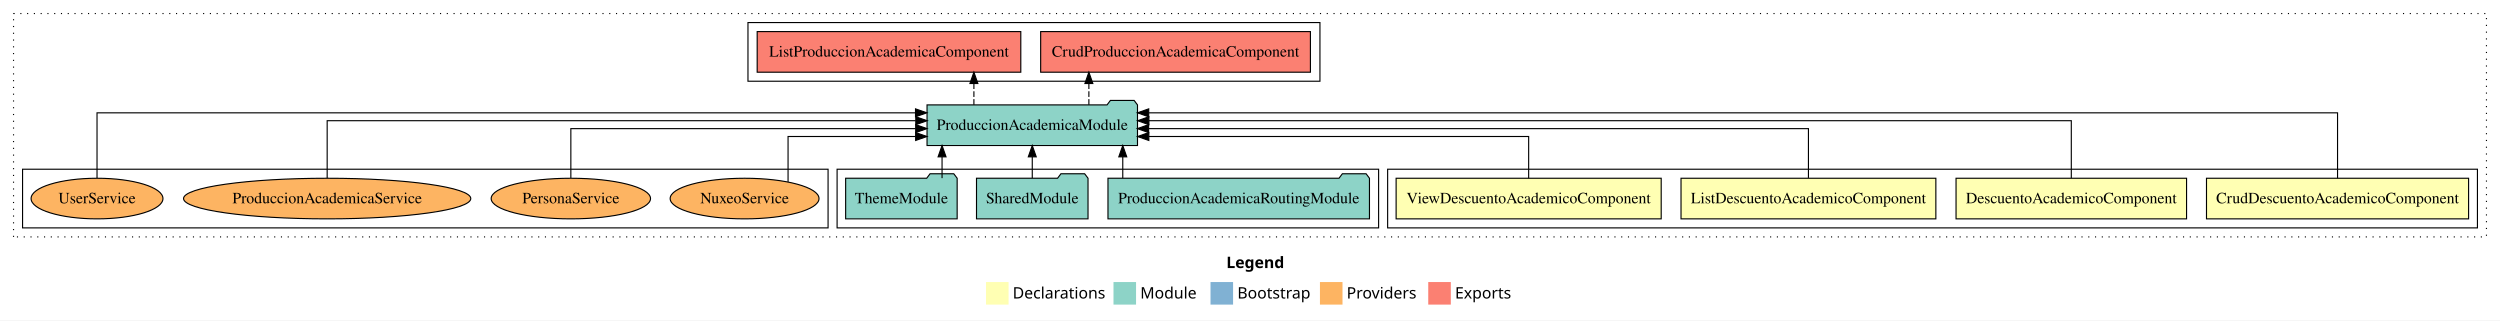
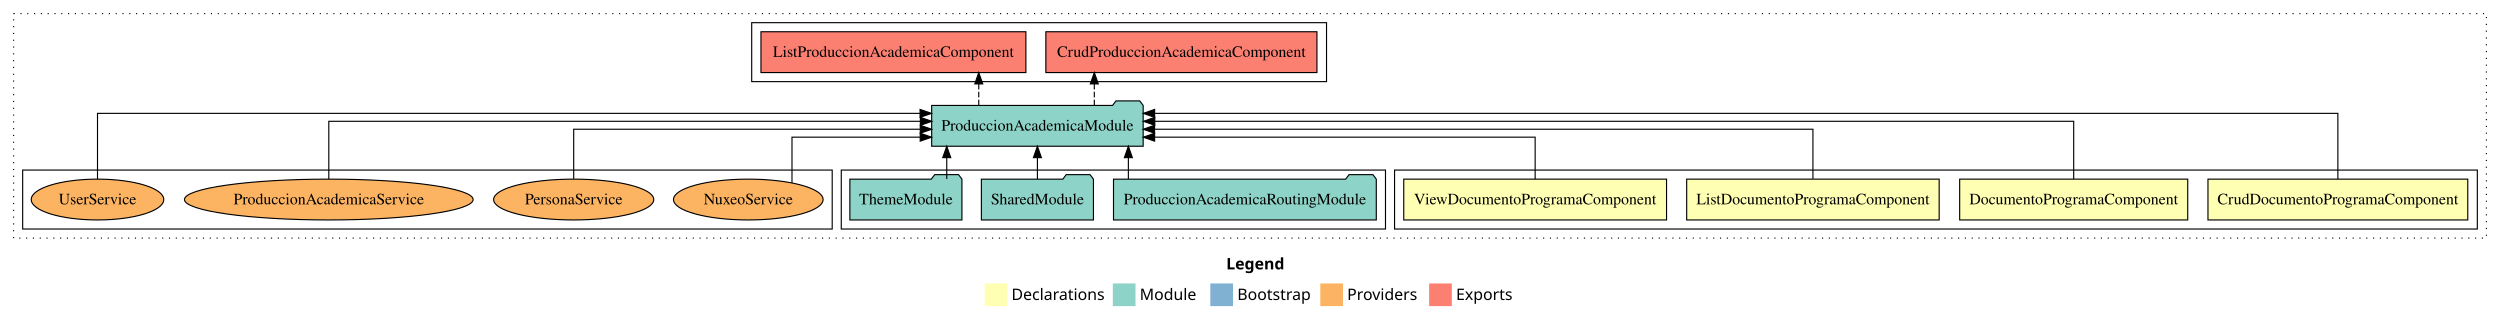
- <svg xmlns="http://www.w3.org/2000/svg" width="2216pt" height="284pt" viewBox="0.00 0.00 2216.00 284.00">
+ <svg xmlns="http://www.w3.org/2000/svg" width="2205pt" height="284pt" viewBox="0.00 0.00 2205.00 284.00">
  <g id="graph0" class="graph" transform="scale(1 1) rotate(0) translate(4 280)">
-     <polygon fill="#ffffff" stroke="transparent" points="-4,4 -4,-280 2212,-280 2212,4 -4,4" />
-     <text text-anchor="start" x="1083.009" y="-42.4" font-family="sans-serif" font-weight="bold" font-size="14.00" fill="#000000">Legend</text>
-     <polygon fill="#ffffb3" stroke="transparent" points="870,-10 870,-30 890,-30 890,-10 870,-10" />
-     <text text-anchor="start" x="893.629" y="-15.4" font-family="sans-serif" font-size="14.00" fill="#000000">  Declarations</text>
-     <polygon fill="#8dd3c7" stroke="transparent" points="983,-10 983,-30 1003,-30 1003,-10 983,-10" />
-     <text text-anchor="start" x="1006.725" y="-15.4" font-family="sans-serif" font-size="14.00" fill="#000000">  Module</text>
-     <polygon fill="#80b1d3" stroke="transparent" points="1069,-10 1069,-30 1089,-30 1089,-10 1069,-10" />
-     <text text-anchor="start" x="1092.781" y="-15.4" font-family="sans-serif" font-size="14.00" fill="#000000">  Bootstrap</text>
-     <polygon fill="#fdb462" stroke="transparent" points="1166,-10 1166,-30 1186,-30 1186,-10 1166,-10" />
-     <text text-anchor="start" x="1189.673" y="-15.4" font-family="sans-serif" font-size="14.00" fill="#000000">  Providers</text>
-     <polygon fill="#fb8072" stroke="transparent" points="1262,-10 1262,-30 1282,-30 1282,-10 1262,-10" />
-     <text text-anchor="start" x="1285.726" y="-15.4" font-family="sans-serif" font-size="14.00" fill="#000000">  Exports</text>
+     <polygon fill="#ffffff" stroke="transparent" points="-4,4 -4,-280 2201,-280 2201,4 -4,4" />
+     <text text-anchor="start" x="1077.509" y="-42.4" font-family="sans-serif" font-weight="bold" font-size="14.00" fill="#000000">Legend</text>
+     <polygon fill="#ffffb3" stroke="transparent" points="864.5,-10 864.5,-30 884.5,-30 884.5,-10 864.5,-10" />
+     <text text-anchor="start" x="888.129" y="-15.4" font-family="sans-serif" font-size="14.00" fill="#000000">  Declarations</text>
+     <polygon fill="#8dd3c7" stroke="transparent" points="977.5,-10 977.5,-30 997.5,-30 997.5,-10 977.5,-10" />
+     <text text-anchor="start" x="1001.225" y="-15.4" font-family="sans-serif" font-size="14.00" fill="#000000">  Module</text>
+     <polygon fill="#80b1d3" stroke="transparent" points="1063.5,-10 1063.5,-30 1083.5,-30 1083.5,-10 1063.5,-10" />
+     <text text-anchor="start" x="1087.281" y="-15.4" font-family="sans-serif" font-size="14.00" fill="#000000">  Bootstrap</text>
+     <polygon fill="#fdb462" stroke="transparent" points="1160.5,-10 1160.5,-30 1180.5,-30 1180.5,-10 1160.5,-10" />
+     <text text-anchor="start" x="1184.173" y="-15.4" font-family="sans-serif" font-size="14.00" fill="#000000">  Providers</text>
+     <polygon fill="#fb8072" stroke="transparent" points="1256.5,-10 1256.5,-30 1276.5,-30 1276.5,-10 1256.5,-10" />
+     <text text-anchor="start" x="1280.226" y="-15.4" font-family="sans-serif" font-size="14.00" fill="#000000">  Exports</text>
    <g id="clust1" class="cluster">
-       <polygon fill="none" stroke="#000000" stroke-dasharray="1,5" points="8,-70 8,-268 2200,-268 2200,-70 8,-70" />
+       <polygon fill="none" stroke="#000000" stroke-dasharray="1,5" points="8,-70 8,-268 2189,-268 2189,-70 8,-70" />
    </g>
    <g id="clust2" class="cluster">
-       <polygon fill="none" stroke="#000000" points="1226,-78 1226,-130 2192,-130 2192,-78 1226,-78" />
+       <polygon fill="none" stroke="#000000" points="1226,-78 1226,-130 2181,-130 2181,-78 1226,-78" />
    </g>
    <g id="clust7" class="cluster">
      <polygon fill="none" stroke="#000000" points="738,-78 738,-130 1218,-130 1218,-78 738,-78" />
    </g>
    <g id="clust8" class="cluster">
      <polygon fill="none" stroke="#000000" points="659,-208 659,-260 1166,-260 1166,-208 659,-208" />
    </g>
    <g id="clust10" class="cluster">
      <polygon fill="none" stroke="#000000" points="16,-78 16,-130 730,-130 730,-78 16,-78" />
    </g>
    <g id="node1" class="node">
-       <polygon fill="#ffffb3" stroke="#000000" points="2184.162,-122 1951.839,-122 1951.839,-86 2184.162,-86 2184.162,-122" />
-       <text text-anchor="middle" x="2068" y="-99.8" font-family="Times,serif" font-size="14.00" fill="#000000">CrudDescuentoAcademicoComponent</text>
+       <polygon fill="#ffffb3" stroke="#000000" points="2172.57,-122 1943.43,-122 1943.43,-86 2172.57,-86 2172.57,-122" />
+       <text text-anchor="middle" x="2058" y="-99.8" font-family="Times,serif" font-size="14.00" fill="#000000">CrudDocumentoProgramaComponent</text>
    </g>
    <g id="node5" class="node">
      <polygon fill="#8dd3c7" stroke="#000000" points="1004.274,-187 1001.274,-191 980.274,-191 977.274,-187 817.726,-187 817.726,-151 1004.274,-151 1004.274,-187" />
      <text text-anchor="middle" x="911" y="-164.8" font-family="Times,serif" font-size="14.00" fill="#000000">ProduccionAcademicaModule</text>
    </g>
    <g id="edge1" class="edge">
-       <path fill="none" stroke="#000000" d="M2068,-122.011C2068,-144.485 2068,-180 2068,-180 2068,-180 1014.214,-180 1014.214,-180" />
-       <polygon fill="#000000" stroke="#000000" points="1014.214,-176.5 1004.214,-180 1014.214,-183.5 1014.214,-176.5" />
+       <path fill="none" stroke="#000000" d="M2058,-122.011C2058,-144.485 2058,-180 2058,-180 2058,-180 1014.378,-180 1014.378,-180" />
+       <polygon fill="#000000" stroke="#000000" points="1014.378,-176.5 1004.378,-180 1014.378,-183.5 1014.378,-176.5" />
    </g>
    <g id="node2" class="node">
-       <polygon fill="#ffffb3" stroke="#000000" points="1934.164,-122 1729.836,-122 1729.836,-86 1934.164,-86 1934.164,-122" />
-       <text text-anchor="middle" x="1832" y="-99.8" font-family="Times,serif" font-size="14.00" fill="#000000">DescuentoAcademicoComponent</text>
+       <polygon fill="#ffffb3" stroke="#000000" points="1925.573,-122 1724.427,-122 1724.427,-86 1925.573,-86 1925.573,-122" />
+       <text text-anchor="middle" x="1825" y="-99.8" font-family="Times,serif" font-size="14.00" fill="#000000">DocumentoProgramaComponent</text>
    </g>
    <g id="edge2" class="edge">
-       <path fill="none" stroke="#000000" d="M1832,-122.129C1832,-142.572 1832,-173 1832,-173 1832,-173 1014.379,-173 1014.379,-173" />
-       <polygon fill="#000000" stroke="#000000" points="1014.379,-169.5 1004.379,-173 1014.379,-176.5 1014.379,-169.5" />
+       <path fill="none" stroke="#000000" d="M1825,-122.129C1825,-142.572 1825,-173 1825,-173 1825,-173 1014.519,-173 1014.519,-173" />
+       <polygon fill="#000000" stroke="#000000" points="1014.519,-169.5 1004.519,-173 1014.519,-176.5 1014.519,-169.5" />
    </g>
    <g id="node3" class="node">
-       <polygon fill="#ffffb3" stroke="#000000" points="1711.943,-122 1486.057,-122 1486.057,-86 1711.943,-86 1711.943,-122" />
-       <text text-anchor="middle" x="1599" y="-99.8" font-family="Times,serif" font-size="14.00" fill="#000000">ListDescuentoAcademicoComponent</text>
+       <polygon fill="#ffffb3" stroke="#000000" points="1706.351,-122 1483.649,-122 1483.649,-86 1706.351,-86 1706.351,-122" />
+       <text text-anchor="middle" x="1595" y="-99.8" font-family="Times,serif" font-size="14.00" fill="#000000">ListDocumentoProgramaComponent</text>
    </g>
    <g id="edge3" class="edge">
-       <path fill="none" stroke="#000000" d="M1599,-122.267C1599,-140.555 1599,-166 1599,-166 1599,-166 1014.144,-166 1014.144,-166" />
-       <polygon fill="#000000" stroke="#000000" points="1014.144,-162.5 1004.144,-166 1014.144,-169.5 1014.144,-162.5" />
+       <path fill="none" stroke="#000000" d="M1595,-122.267C1595,-140.555 1595,-166 1595,-166 1595,-166 1014.316,-166 1014.316,-166" />
+       <polygon fill="#000000" stroke="#000000" points="1014.316,-162.5 1004.316,-166 1014.316,-169.5 1014.316,-162.5" />
    </g>
    <g id="node4" class="node">
-       <polygon fill="#ffffb3" stroke="#000000" points="1468.483,-122 1233.517,-122 1233.517,-86 1468.483,-86 1468.483,-122" />
-       <text text-anchor="middle" x="1351" y="-99.8" font-family="Times,serif" font-size="14.00" fill="#000000">ViewDescuentoAcademicoComponent</text>
+       <polygon fill="#ffffb3" stroke="#000000" points="1465.892,-122 1234.108,-122 1234.108,-86 1465.892,-86 1465.892,-122" />
+       <text text-anchor="middle" x="1350" y="-99.8" font-family="Times,serif" font-size="14.00" fill="#000000">ViewDocumentoProgramaComponent</text>
    </g>
    <g id="edge4" class="edge">
-       <path fill="none" stroke="#000000" d="M1351,-122.009C1351,-138.049 1351,-159 1351,-159 1351,-159 1014.313,-159 1014.313,-159" />
-       <polygon fill="#000000" stroke="#000000" points="1014.313,-155.5 1004.313,-159 1014.313,-162.5 1014.313,-155.5" />
+       <path fill="none" stroke="#000000" d="M1350,-122.009C1350,-138.049 1350,-159 1350,-159 1350,-159 1014.369,-159 1014.369,-159" />
+       <polygon fill="#000000" stroke="#000000" points="1014.369,-155.5 1004.369,-159 1014.369,-162.5 1014.369,-155.5" />
    </g>
    <g id="node9" class="node">
      <polygon fill="#fb8072" stroke="#000000" points="1157.554,-252 918.446,-252 918.446,-216 1157.554,-216 1157.554,-252" />
      <text text-anchor="middle" x="1038" y="-229.8" font-family="Times,serif" font-size="14.00" fill="#000000">CrudProduccionAcademicaComponent </text>
    </g>
    <g id="edge8" class="edge">
      <path fill="none" stroke="#000000" stroke-dasharray="5,2" d="M961.18,-187.106C961.18,-187.106 961.18,-205.991 961.18,-205.991" />
      <polygon fill="#000000" stroke="#000000" points="957.68,-205.991 961.18,-215.991 964.68,-205.991 957.68,-205.991" />
    </g>
    <g id="node10" class="node">
      <polygon fill="#fb8072" stroke="#000000" points="900.835,-252 667.165,-252 667.165,-216 900.835,-216 900.835,-252" />
      <text text-anchor="middle" x="784" y="-229.8" font-family="Times,serif" font-size="14.00" fill="#000000">ListProduccionAcademicaComponent </text>
    </g>
    <g id="edge9" class="edge">
      <path fill="none" stroke="#000000" stroke-dasharray="5,2" d="M859.265,-187.106C859.265,-187.106 859.265,-205.991 859.265,-205.991" />
      <polygon fill="#000000" stroke="#000000" points="855.765,-205.991 859.265,-215.991 862.765,-205.991 855.765,-205.991" />
    </g>
    <g id="node6" class="node">
      <polygon fill="#8dd3c7" stroke="#000000" points="1209.892,-122 1206.892,-126 1185.892,-126 1182.892,-122 978.108,-122 978.108,-86 1209.892,-86 1209.892,-122" />
      <text text-anchor="middle" x="1094" y="-99.8" font-family="Times,serif" font-size="14.00" fill="#000000">ProduccionAcademicaRoutingModule</text>
    </g>
    <g id="edge5" class="edge">
      <path fill="none" stroke="#000000" d="M991.221,-122.106C991.221,-122.106 991.221,-140.991 991.221,-140.991" />
      <polygon fill="#000000" stroke="#000000" points="987.721,-140.991 991.221,-150.991 994.721,-140.991 987.721,-140.991" />
    </g>
    <g id="node7" class="node">
      <polygon fill="#8dd3c7" stroke="#000000" points="960.423,-122 957.423,-126 936.423,-126 933.423,-122 861.577,-122 861.577,-86 960.423,-86 960.423,-122" />
      <text text-anchor="middle" x="911" y="-99.8" font-family="Times,serif" font-size="14.00" fill="#000000">SharedModule</text>
    </g>
    <g id="edge6" class="edge">
      <path fill="none" stroke="#000000" d="M911,-122.106C911,-122.106 911,-140.991 911,-140.991" />
      <polygon fill="#000000" stroke="#000000" points="907.5,-140.991 911,-150.991 914.5,-140.991 907.5,-140.991" />
    </g>
    <g id="node8" class="node">
      <polygon fill="#8dd3c7" stroke="#000000" points="844.423,-122 841.423,-126 820.423,-126 817.423,-122 745.577,-122 745.577,-86 844.423,-86 844.423,-122" />
      <text text-anchor="middle" x="795" y="-99.8" font-family="Times,serif" font-size="14.00" fill="#000000">ThemeModule</text>
    </g>
    <g id="edge7" class="edge">
      <path fill="none" stroke="#000000" d="M831.037,-122.106C831.037,-122.106 831.037,-140.991 831.037,-140.991" />
      <polygon fill="#000000" stroke="#000000" points="827.537,-140.991 831.037,-150.991 834.537,-140.991 827.537,-140.991" />
    </g>
    <g id="node11" class="node">
      <ellipse fill="#fdb462" stroke="#000000" cx="656" cy="-104" rx="65.972" ry="18" />
      <text text-anchor="middle" x="656" y="-99.8" font-family="Times,serif" font-size="14.00" fill="#000000">NuxeoService</text>
    </g>
    <g id="edge10" class="edge">
      <path fill="none" stroke="#000000" d="M694.534,-118.739C694.534,-135.031 694.534,-159 694.534,-159 694.534,-159 807.628,-159 807.628,-159" />
      <polygon fill="#000000" stroke="#000000" points="807.628,-162.5 817.628,-159 807.628,-155.5 807.628,-162.5" />
    </g>
    <g id="node12" class="node">
      <ellipse fill="#fdb462" stroke="#000000" cx="502" cy="-104" rx="70.622" ry="18" />
      <text text-anchor="middle" x="502" y="-99.8" font-family="Times,serif" font-size="14.00" fill="#000000">PersonaService</text>
    </g>
    <g id="edge11" class="edge">
      <path fill="none" stroke="#000000" d="M502,-122.267C502,-140.555 502,-166 502,-166 502,-166 807.68,-166 807.68,-166" />
      <polygon fill="#000000" stroke="#000000" points="807.68,-169.5 817.68,-166 807.68,-162.5 807.68,-169.5" />
    </g>
    <g id="node13" class="node">
      <ellipse fill="#fdb462" stroke="#000000" cx="286" cy="-104" rx="127.307" ry="18" />
      <text text-anchor="middle" x="286" y="-99.8" font-family="Times,serif" font-size="14.00" fill="#000000">ProduccionAcademicaService</text>
    </g>
    <g id="edge12" class="edge">
      <path fill="none" stroke="#000000" d="M286,-122.129C286,-142.572 286,-173 286,-173 286,-173 807.769,-173 807.769,-173" />
      <polygon fill="#000000" stroke="#000000" points="807.769,-176.5 817.769,-173 807.769,-169.5 807.769,-176.5" />
    </g>
    <g id="node14" class="node">
      <ellipse fill="#fdb462" stroke="#000000" cx="82" cy="-104" rx="58.441" ry="18" />
      <text text-anchor="middle" x="82" y="-99.8" font-family="Times,serif" font-size="14.00" fill="#000000">UserService</text>
    </g>
    <g id="edge13" class="edge">
      <path fill="none" stroke="#000000" d="M82,-122.011C82,-144.485 82,-180 82,-180 82,-180 807.515,-180 807.515,-180" />
      <polygon fill="#000000" stroke="#000000" points="807.515,-183.5 817.515,-180 807.515,-176.5 807.515,-183.5" />
    </g>
  </g>
</svg>
